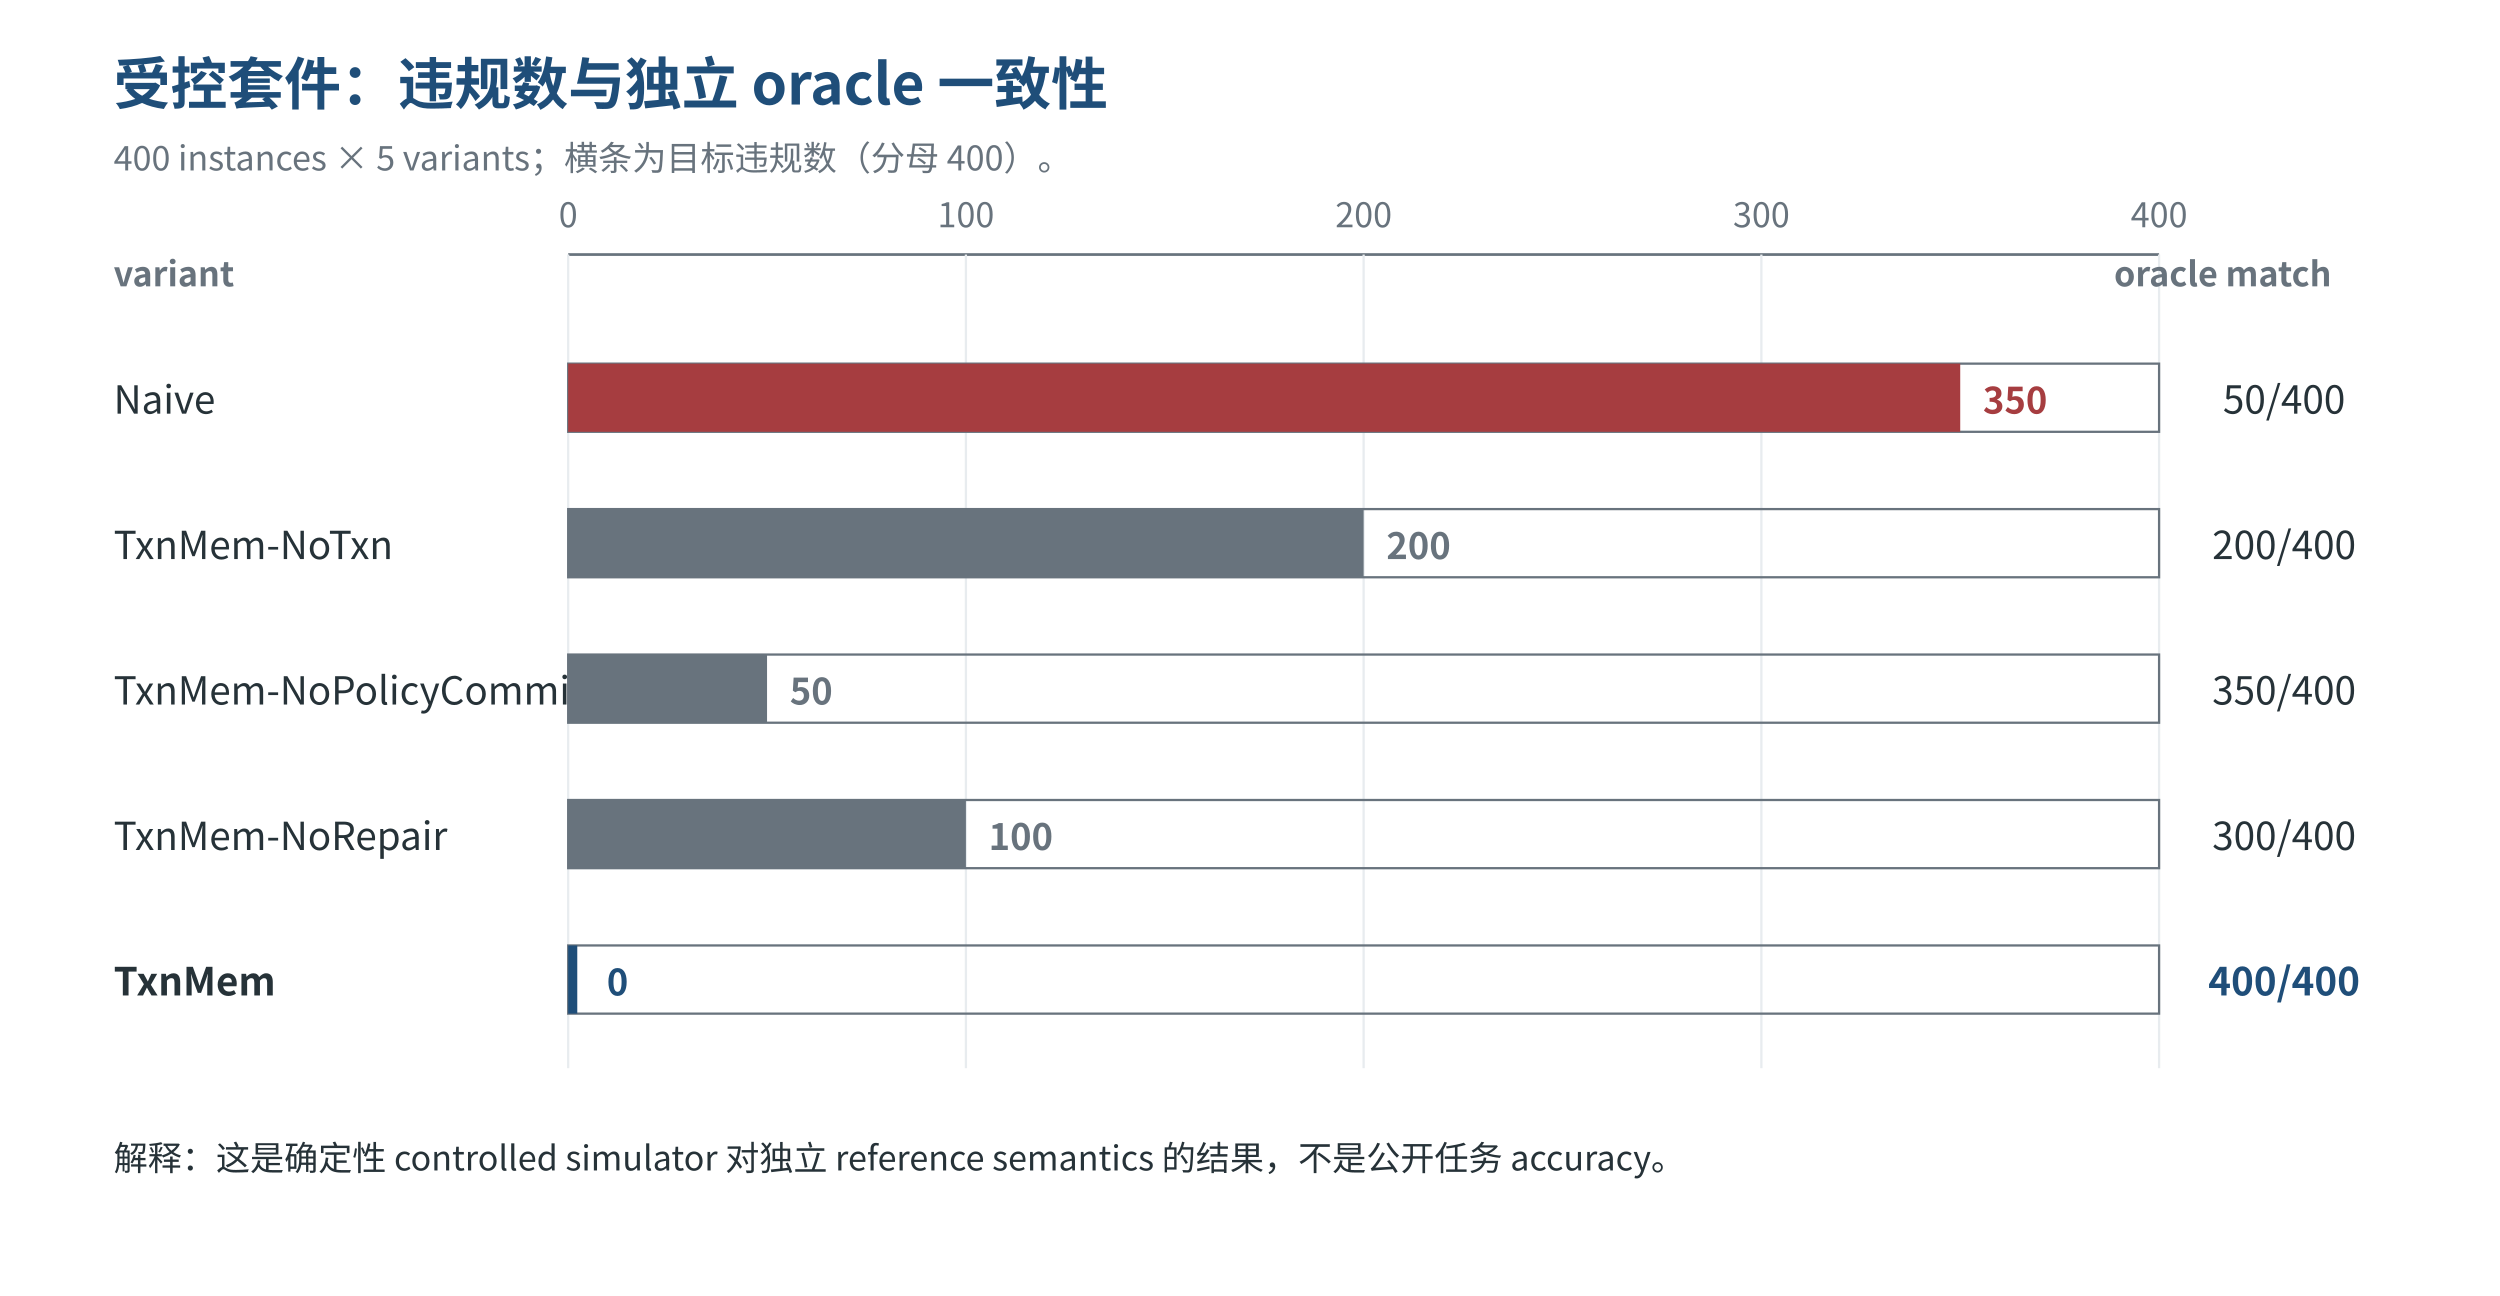
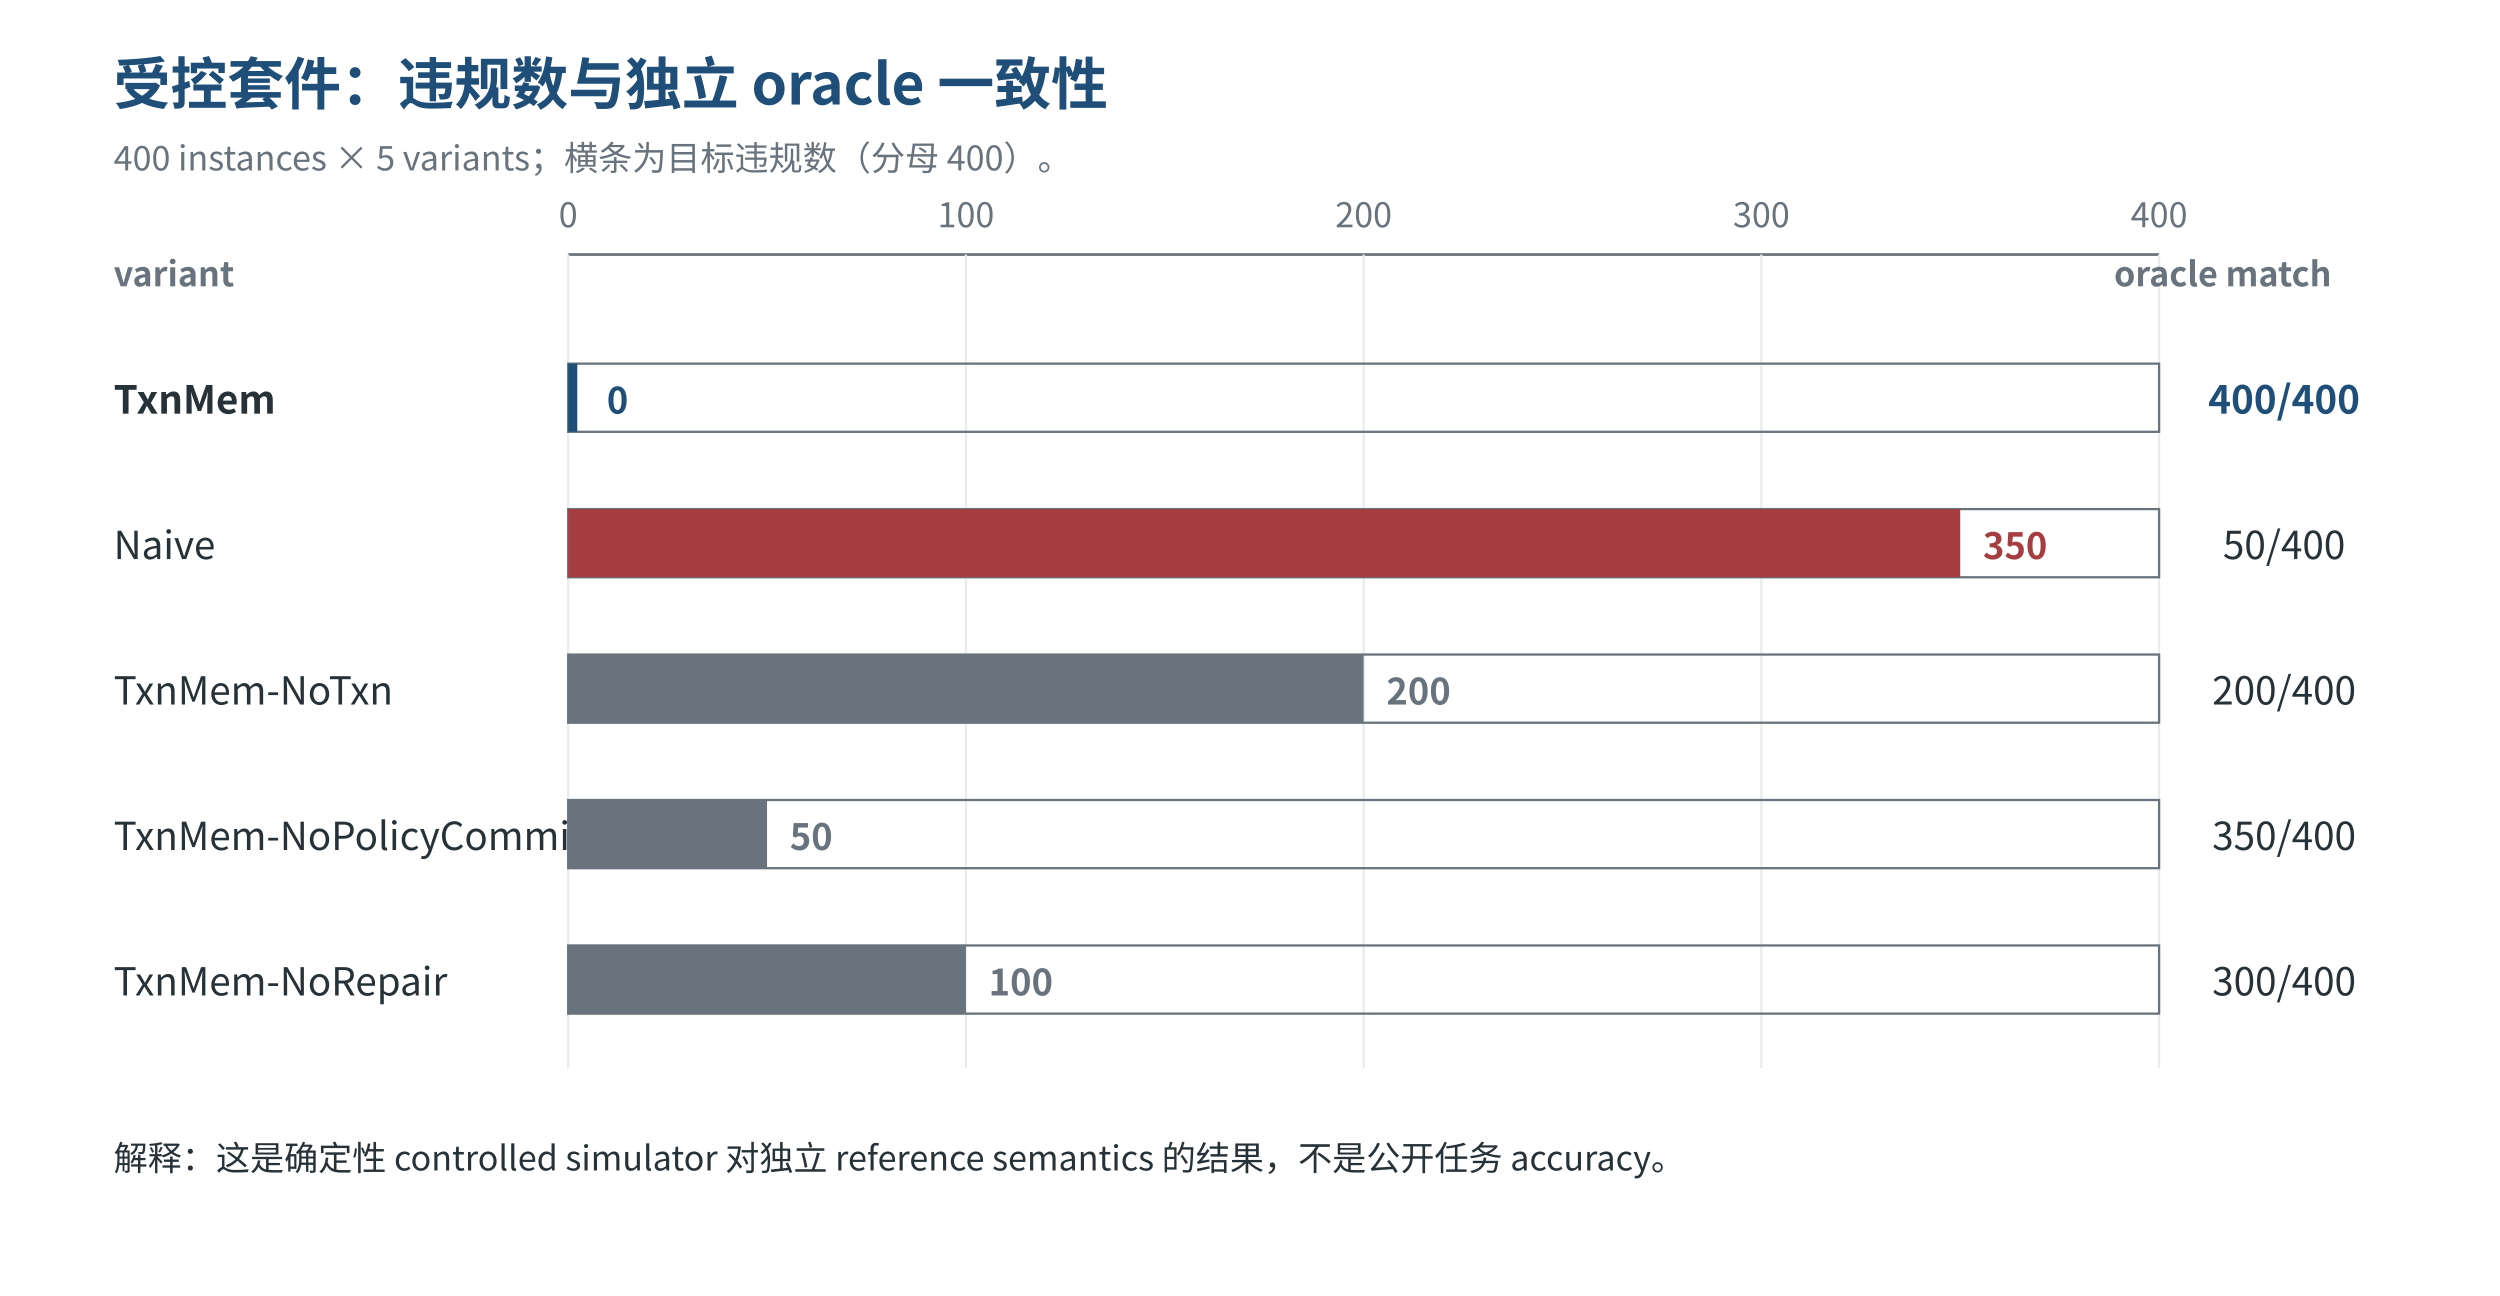
<svg xmlns="http://www.w3.org/2000/svg" width="1100" height="570" viewBox="0 0 1100 570" role="img" aria-labelledby="title desc">
  <style>text { font-family: Arial Unicode MS, Hiragino Sans GB, Noto Sans CJK SC, sans-serif; } .struct { stroke: #68737D; stroke-width: 1.4; fill: none; } .flow { stroke: #1F4E79; stroke-width: 2; fill: none; } .muted { stroke: #68737D; stroke-width: 1.2; fill: none; } .future { stroke: #A63D40; stroke-width: 1.5; stroke-dasharray: 5 4; fill: none; }</style>
  <text x="50" y="46" font-size="25" font-weight="700" fill="#1F4E79">受控套件：违规数与独立 oracle 一致性</text>
  <text x="50" y="75" font-size="15" fill="#68737D">400 instances × 5 variants；横条为目标违规数（分母 400）。</text>
  <line x1="250" y1="112" x2="950" y2="112" stroke="#68737D" stroke-width="1.2" />
  <line x1="250.0" y1="112" x2="250.0" y2="470" stroke="#E8ECEF" stroke-width="1" />
  <text x="250.0" y="100.0" text-anchor="middle" font-size="15" font-weight="400" fill="#68737D">0</text>
  <line x1="425.0" y1="112" x2="425.0" y2="470" stroke="#E8ECEF" stroke-width="1" />
  <text x="425.0" y="100.0" text-anchor="middle" font-size="15" font-weight="400" fill="#68737D">100</text>
  <line x1="600.0" y1="112" x2="600.0" y2="470" stroke="#E8ECEF" stroke-width="1" />
  <text x="600.0" y="100.0" text-anchor="middle" font-size="15" font-weight="400" fill="#68737D">200</text>
  <line x1="775.0" y1="112" x2="775.0" y2="470" stroke="#E8ECEF" stroke-width="1" />
  <text x="775.0" y="100.0" text-anchor="middle" font-size="15" font-weight="400" fill="#68737D">300</text>
  <line x1="950.0" y1="112" x2="950.0" y2="470" stroke="#E8ECEF" stroke-width="1" />
  <text x="950.0" y="100.0" text-anchor="middle" font-size="15" font-weight="400" fill="#68737D">400</text>
  <text x="50.0" y="126.0" text-anchor="start" font-size="15" font-weight="700" fill="#68737D">variant</text>
  <text x="978.0" y="126.0" text-anchor="middle" font-size="15" font-weight="700" fill="#68737D">oracle match</text>
-   <text x="50.0" y="182.0" text-anchor="start" font-size="17" font-weight="400" fill="#263238">Naive</text>
+   <text x="50.0" y="182.0" text-anchor="start" font-size="17" font-weight="700" fill="#263238">TxnMem</text>
  <rect x="250" y="160.0" width="700" height="30" fill="none" stroke="#68737D" stroke-width="1" />
-   <rect x="250" y="160.0" width="612.5" height="30" fill="#A63D40" />
-   <text x="872.5" y="182.0" text-anchor="start" font-size="16" font-weight="700" fill="#A63D40">350</text>
-   <text x="1005.0" y="182.0" text-anchor="middle" font-size="17" font-weight="400" fill="#263238">50/400</text>
-   <text x="50.0" y="246.0" text-anchor="start" font-size="17" font-weight="400" fill="#263238">TxnMem-NoTxn</text>
+   <rect x="250" y="160.0" width="4" height="30" fill="#1F4E79" />
+   <text x="267.0" y="182.0" text-anchor="start" font-size="16" font-weight="700" fill="#1F4E79">0</text>
+   <text x="1005.0" y="182.0" text-anchor="middle" font-size="17" font-weight="700" fill="#1F4E79">400/400</text>
+   <text x="50.0" y="246.0" text-anchor="start" font-size="17" font-weight="400" fill="#263238">Naive</text>
  <rect x="250" y="224.0" width="700" height="30" fill="none" stroke="#68737D" stroke-width="1" />
-   <rect x="250" y="224.0" width="350.0" height="30" fill="#68737D" />
-   <text x="610.0" y="246.0" text-anchor="start" font-size="16" font-weight="700" fill="#68737D">200</text>
-   <text x="1005.0" y="246.0" text-anchor="middle" font-size="17" font-weight="400" fill="#263238">200/400</text>
-   <text x="50.0" y="310.0" text-anchor="start" font-size="17" font-weight="400" fill="#263238">TxnMem-NoPolicyCommit</text>
+   <rect x="250" y="224.0" width="612.5" height="30" fill="#A63D40" />
+   <text x="872.5" y="246.0" text-anchor="start" font-size="16" font-weight="700" fill="#A63D40">350</text>
+   <text x="1005.0" y="246.0" text-anchor="middle" font-size="17" font-weight="400" fill="#263238">50/400</text>
+   <text x="50.0" y="310.0" text-anchor="start" font-size="17" font-weight="400" fill="#263238">TxnMem-NoTxn</text>
  <rect x="250" y="288.0" width="700" height="30" fill="none" stroke="#68737D" stroke-width="1" />
-   <rect x="250" y="288.0" width="87.5" height="30" fill="#68737D" />
-   <text x="347.5" y="310.0" text-anchor="start" font-size="16" font-weight="700" fill="#68737D">50</text>
-   <text x="1005.0" y="310.0" text-anchor="middle" font-size="17" font-weight="400" fill="#263238">350/400</text>
-   <text x="50.0" y="374.0" text-anchor="start" font-size="17" font-weight="400" fill="#263238">TxnMem-NoRepair</text>
+   <rect x="250" y="288.0" width="350.0" height="30" fill="#68737D" />
+   <text x="610.0" y="310.0" text-anchor="start" font-size="16" font-weight="700" fill="#68737D">200</text>
+   <text x="1005.0" y="310.0" text-anchor="middle" font-size="17" font-weight="400" fill="#263238">200/400</text>
+   <text x="50.0" y="374.0" text-anchor="start" font-size="17" font-weight="400" fill="#263238">TxnMem-NoPolicyCommit</text>
  <rect x="250" y="352.0" width="700" height="30" fill="none" stroke="#68737D" stroke-width="1" />
-   <rect x="250" y="352.0" width="175.0" height="30" fill="#68737D" />
-   <text x="435.0" y="374.0" text-anchor="start" font-size="16" font-weight="700" fill="#68737D">100</text>
-   <text x="1005.0" y="374.0" text-anchor="middle" font-size="17" font-weight="400" fill="#263238">300/400</text>
-   <text x="50.0" y="438.0" text-anchor="start" font-size="17" font-weight="700" fill="#263238">TxnMem</text>
+   <rect x="250" y="352.0" width="87.5" height="30" fill="#68737D" />
+   <text x="347.5" y="374.0" text-anchor="start" font-size="16" font-weight="700" fill="#68737D">50</text>
+   <text x="1005.0" y="374.0" text-anchor="middle" font-size="17" font-weight="400" fill="#263238">350/400</text>
+   <text x="50.0" y="438.0" text-anchor="start" font-size="17" font-weight="400" fill="#263238">TxnMem-NoRepair</text>
  <rect x="250" y="416.0" width="700" height="30" fill="none" stroke="#68737D" stroke-width="1" />
-   <rect x="250" y="416.0" width="4" height="30" fill="#1F4E79" />
-   <text x="267.0" y="438.0" text-anchor="start" font-size="16" font-weight="700" fill="#1F4E79">0</text>
-   <text x="1005.0" y="438.0" text-anchor="middle" font-size="17" font-weight="700" fill="#1F4E79">400/400</text>
+   <rect x="250" y="416.0" width="175.0" height="30" fill="#68737D" />
+   <text x="435.0" y="438.0" text-anchor="start" font-size="16" font-weight="700" fill="#68737D">100</text>
+   <text x="1005.0" y="438.0" text-anchor="middle" font-size="17" font-weight="400" fill="#263238">300/400</text>
  <text x="50.0" y="515.0" text-anchor="start" font-size="15" font-weight="400" fill="#263238">解释：这是确定性 controlled simulator 对独立 reference semantics 的结果，不是公开任务 accuracy。</text>
</svg>
